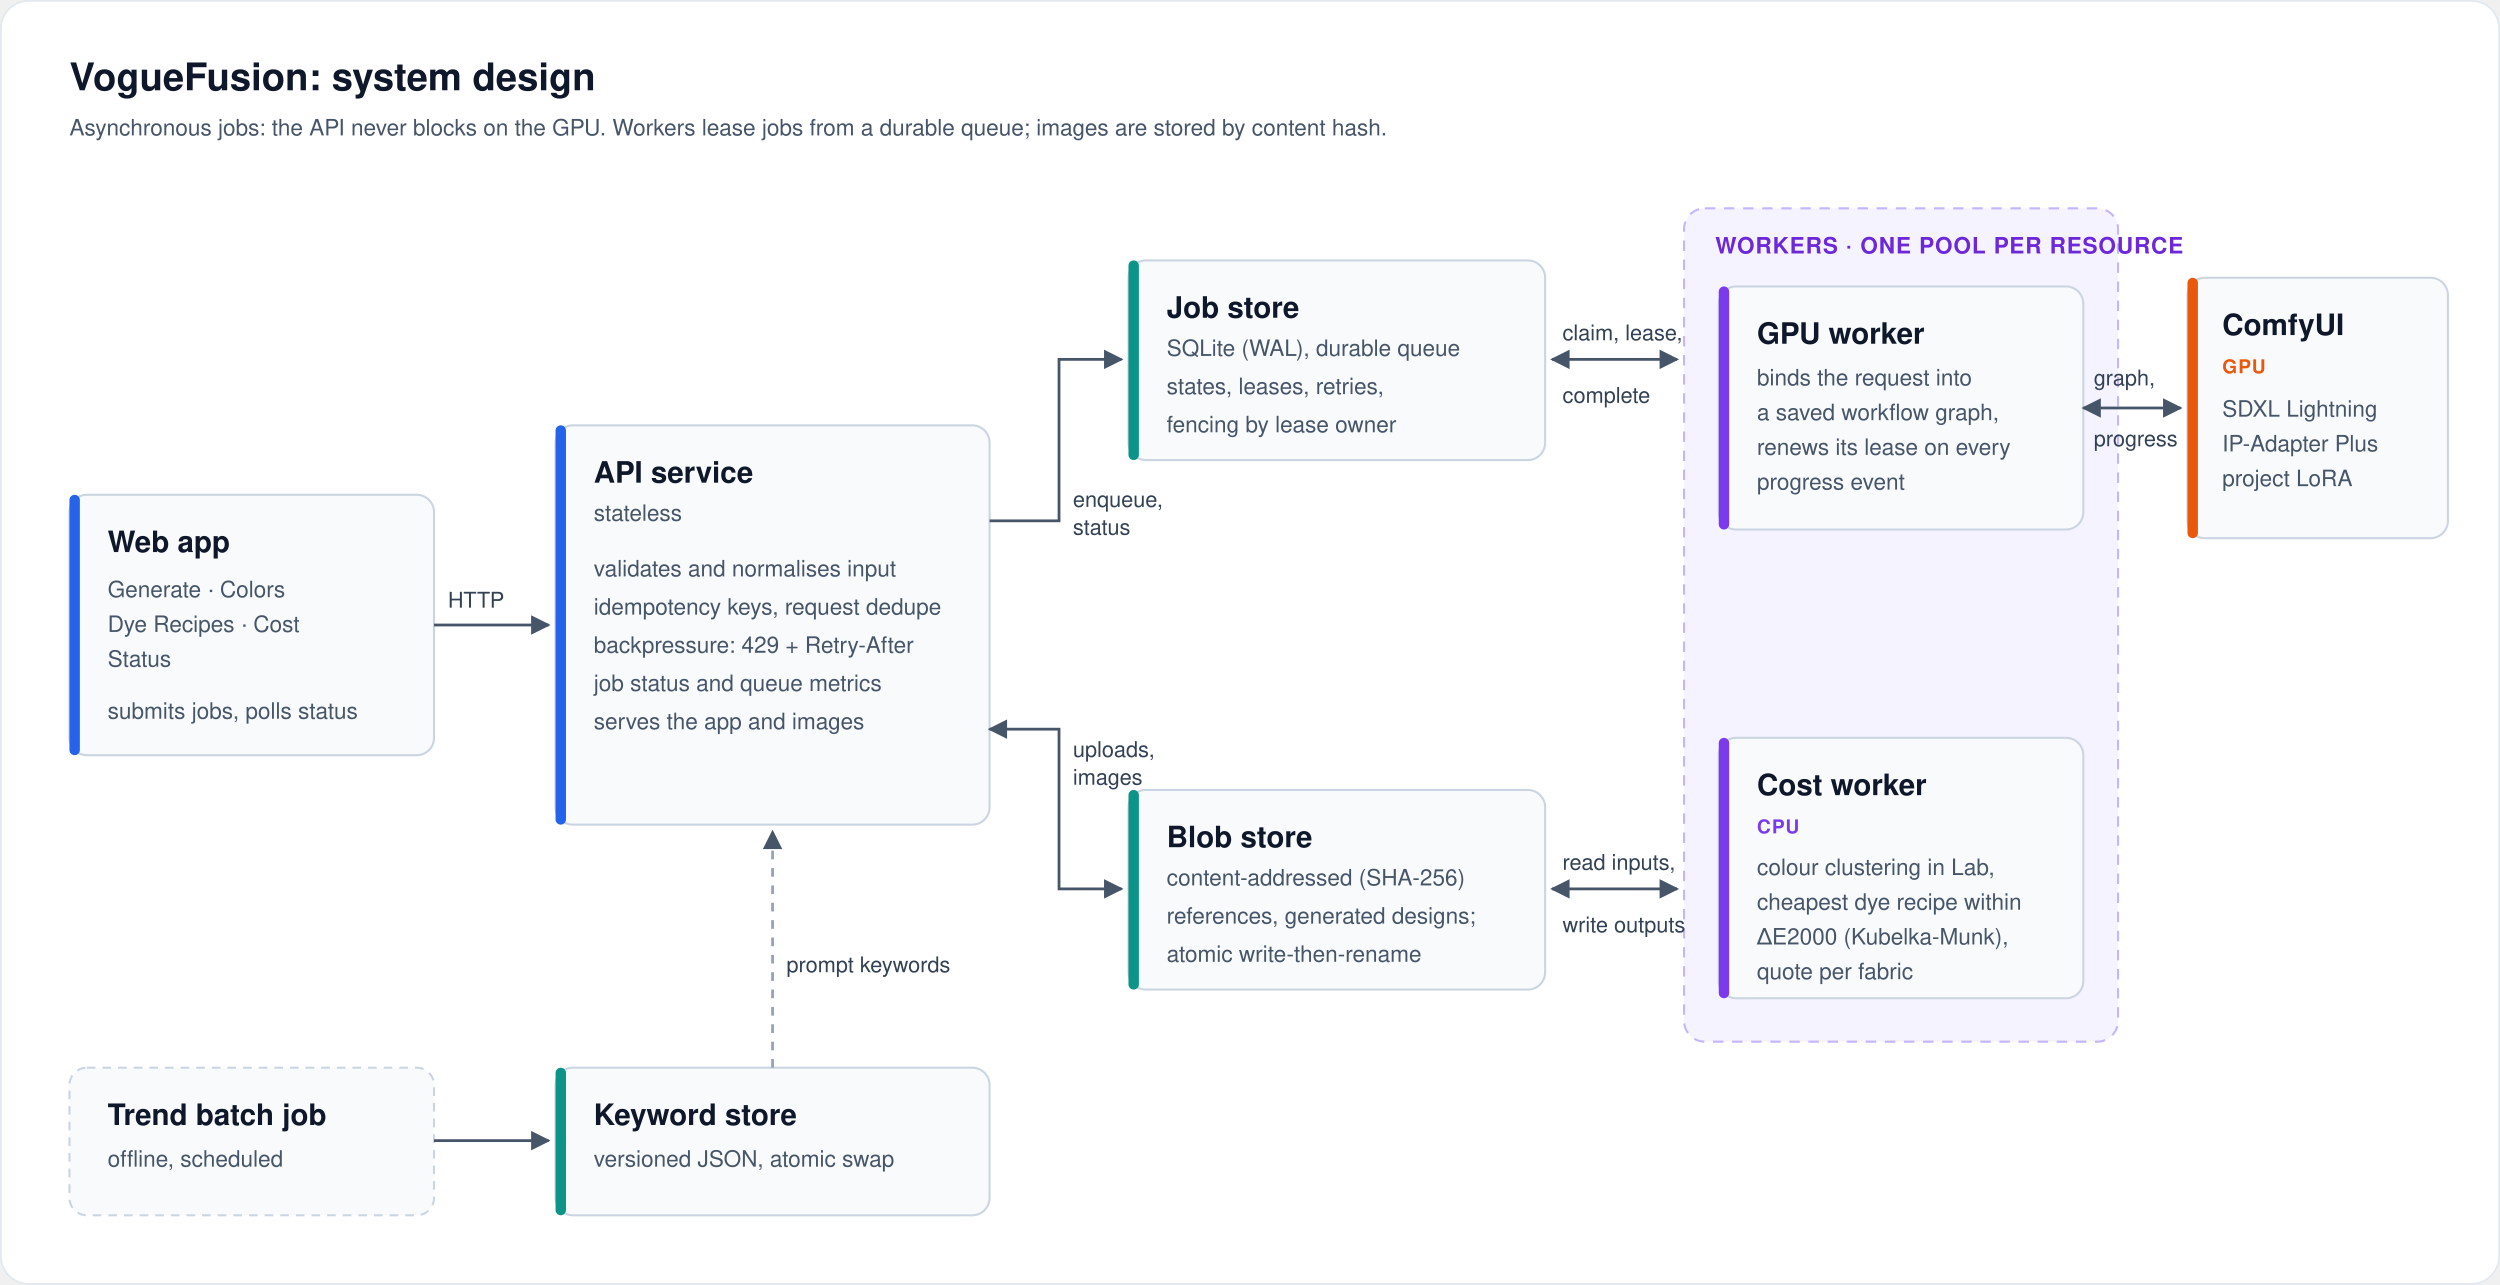
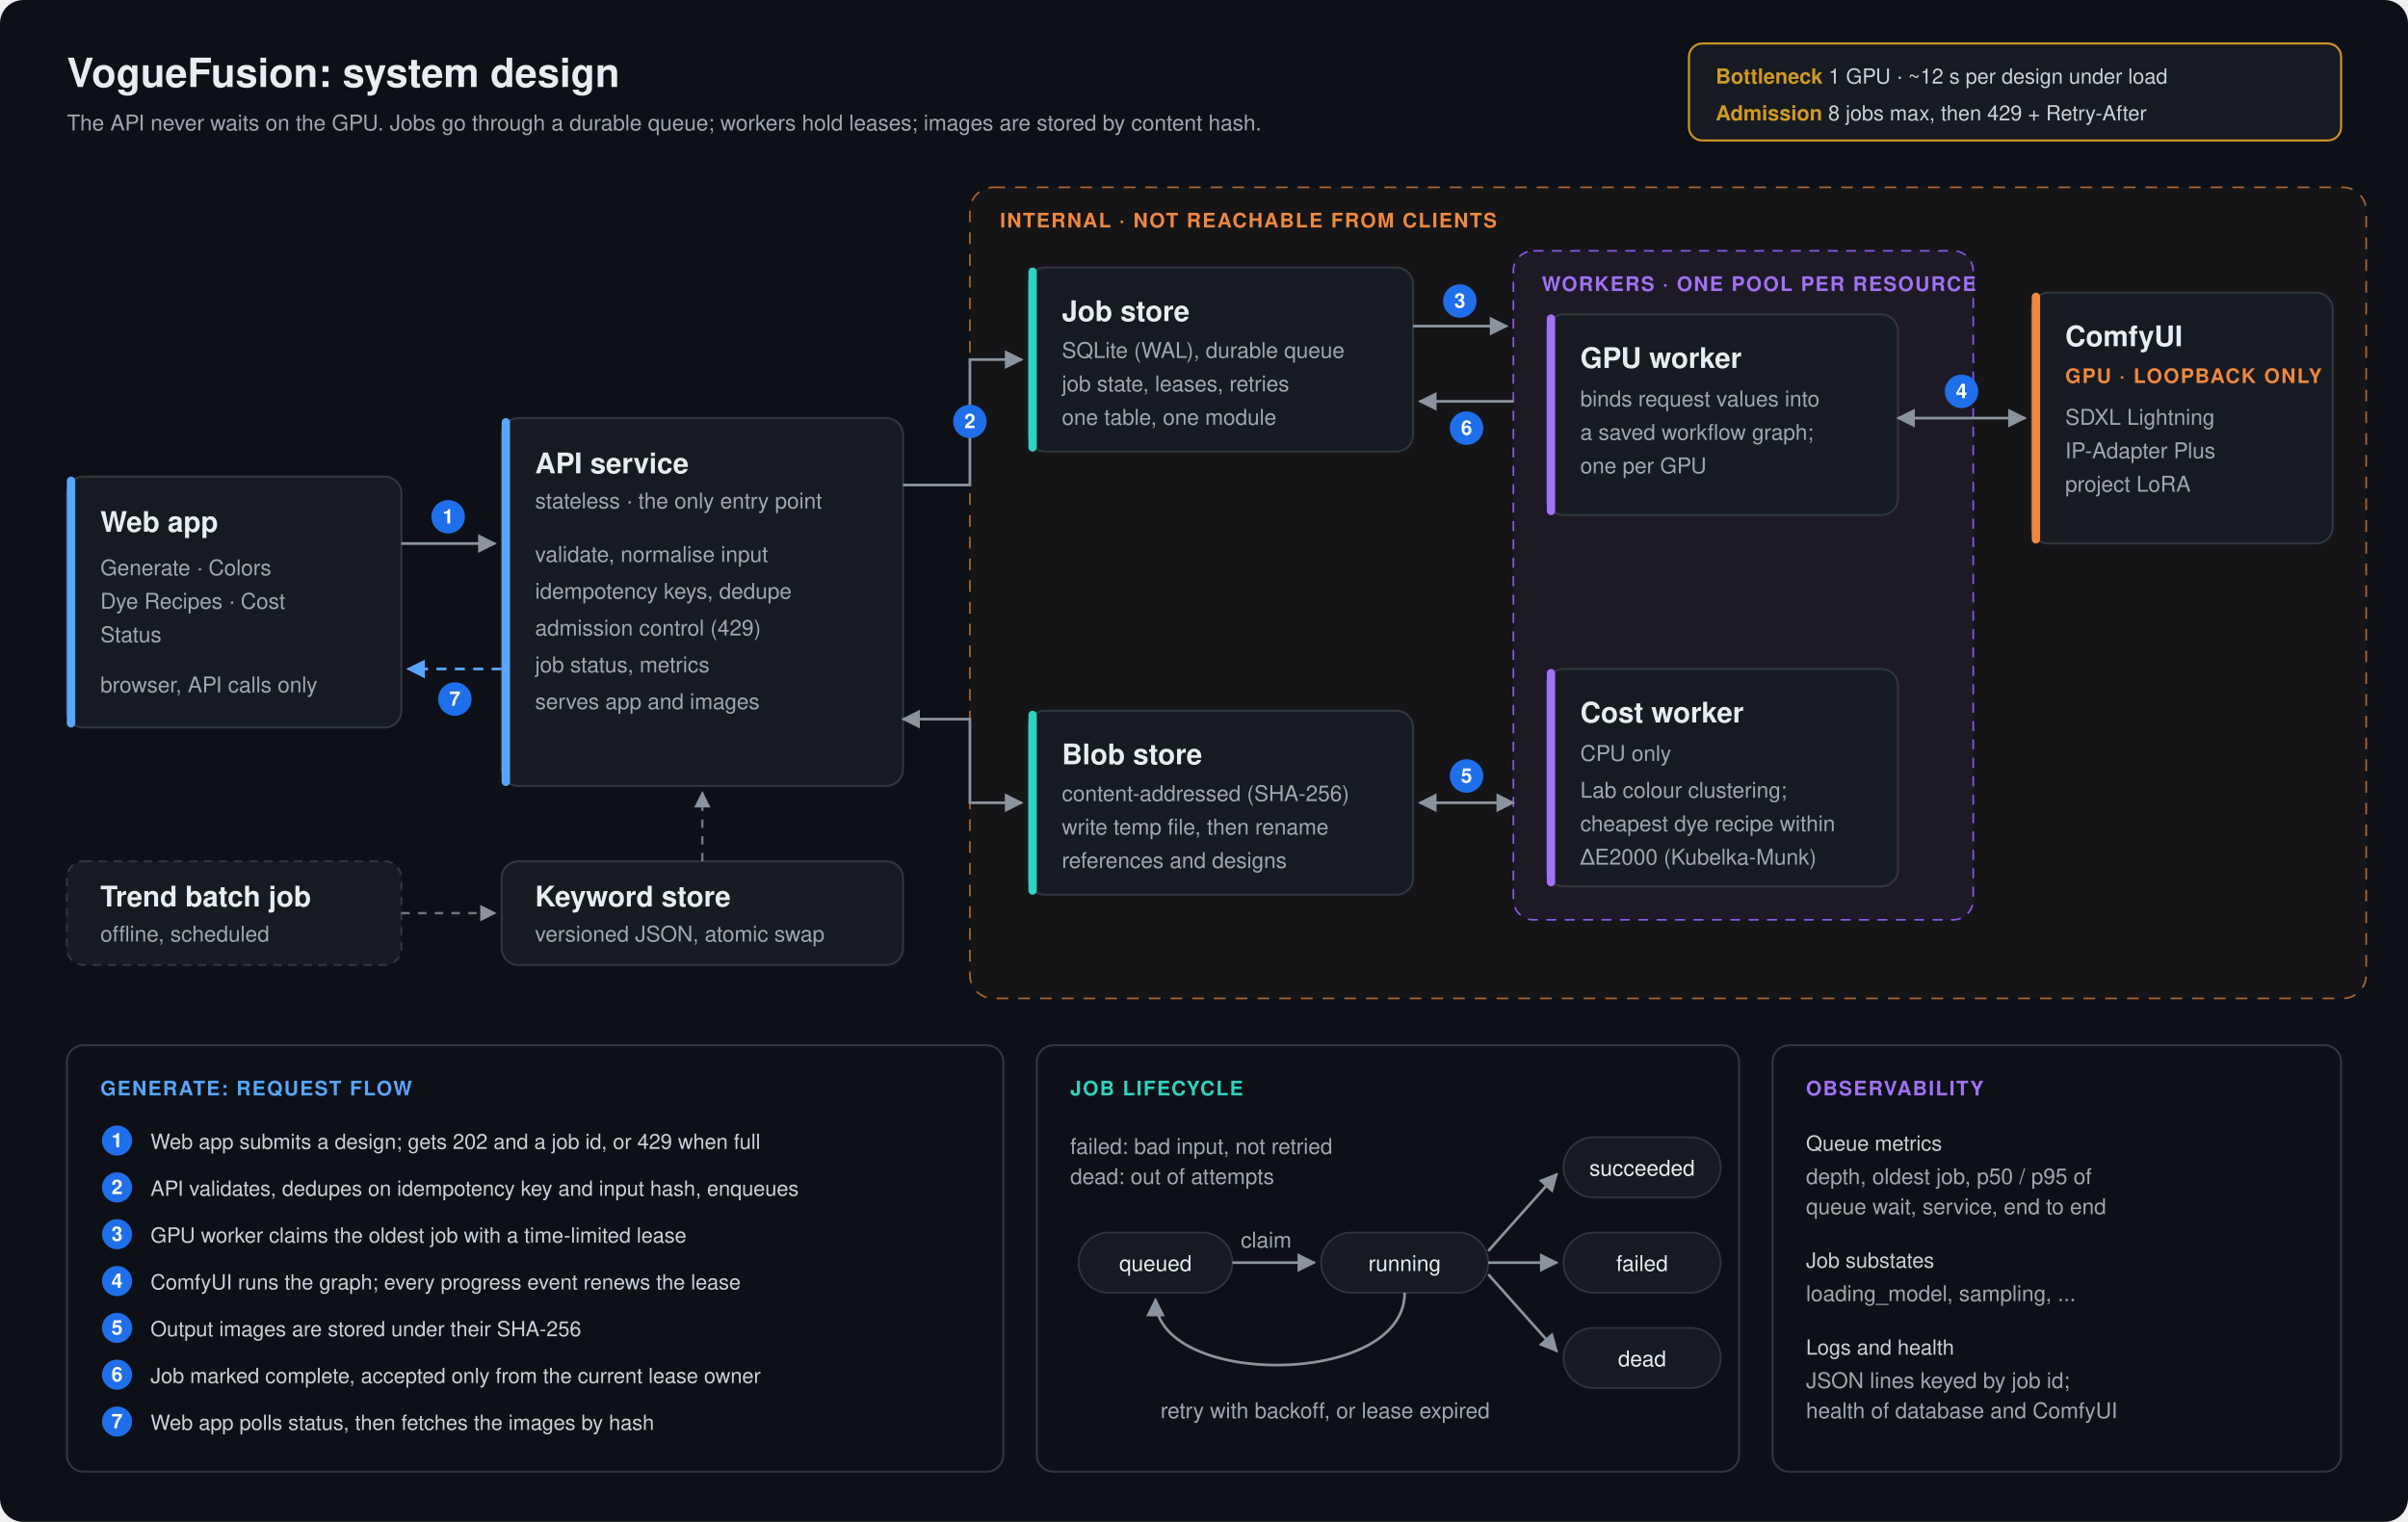
- <svg xmlns="http://www.w3.org/2000/svg" viewBox="0 0 1440 740" width="1440" height="740" font-family="Segoe UI, system-ui, -apple-system, Helvetica, Arial, sans-serif">
+ <svg xmlns="http://www.w3.org/2000/svg" viewBox="0 0 1440 910" width="1440" height="910" font-family="Segoe UI, system-ui, -apple-system, Helvetica, Arial, sans-serif">
  <defs>
    <marker id="a" viewBox="0 0 10 10" refX="9" refY="5" markerWidth="7" markerHeight="7" orient="auto-start-reverse">
-       <path d="M0 0 10 5 0 10z" fill="#475569" />
+       <path d="M0 0 10 5 0 10z" fill="#8b949e" />
+     </marker>
+     <marker id="b" viewBox="0 0 10 10" refX="9" refY="5" markerWidth="7" markerHeight="7" orient="auto-start-reverse">
+       <path d="M0 0 10 5 0 10z" fill="#58a6ff" />
    </marker>
    <style>
-       .card { fill: #ffffff; stroke: #e2e8f0; }
-       .box { fill: #f8fafc; stroke: #cbd5e1; stroke-width: 1.2; }
-       .group { fill: #f5f3ff; stroke: #c4b5fd; stroke-dasharray: 6 5; stroke-width: 1.2; }
-       .t { font-size: 17px; font-weight: 600; fill: #0f172a; }
-       .s { font-size: 13px; fill: #475569; }
-       .g { font-size: 13px; font-weight: 600; fill: #6d28d9; letter-spacing: .04em; }
-       .e { stroke: #475569; stroke-width: 1.6; fill: none; }
-       .d { stroke: #94a3b8; stroke-width: 1.6; fill: none; stroke-dasharray: 5 5; }
-       .l { font-size: 12.5px; fill: #334155; }
-       .tag { font-size: 11px; font-weight: 700; letter-spacing: .06em; }
+       .box { fill: #161b22; stroke: #30363d; stroke-width: 1.2; }
+       .panel { fill: #0d1117; stroke: #30363d; stroke-width: 1.2; }
+       .t { font-size: 17px; font-weight: 600; fill: #e6edf3; }
+       .s { font-size: 13px; fill: #9da7b3; }
+       .h { font-size: 12px; font-weight: 700; letter-spacing: .07em; }
+       .e { stroke: #8b949e; stroke-width: 1.6; fill: none; }
+       .p { stroke: #58a6ff; stroke-width: 1.6; fill: none; stroke-dasharray: 6 5; }
+       .o { stroke: #6e7681; stroke-width: 1.4; fill: none; stroke-dasharray: 5 5; }
+       .l { font-size: 12.5px; fill: #c9d1d9; }
+       .n { fill: #1f6feb; }
+       .nt { font-size: 12px; font-weight: 700; fill: #ffffff; text-anchor: middle; }
+       .st { fill: #161b22; stroke: #30363d; }
+       .stt { font-size: 13px; fill: #e6edf3; text-anchor: middle; }
    </style>
  </defs>
-   <rect class="card" x="0.5" y="0.5" width="1439" height="739" rx="16" />
-   <text x="40" y="52" font-size="22" font-weight="700" fill="#0f172a">VogueFusion: system design</text>
-   <text x="40" y="78" class="s">Asynchronous jobs: the API never blocks on the GPU. Workers lease jobs from a durable queue; images are stored by content hash.</text>
-   <rect class="box" x="40" y="285" width="210" height="150" rx="10" />
-   <rect x="40" y="285" width="6" height="150" rx="3" fill="#2563eb" />
-   <text x="62" y="318" class="t">Web app</text>
-   <text x="62" y="344" class="s">Generate · Colors</text>
-   <text x="62" y="364" class="s">Dye Recipes · Cost</text>
-   <text x="62" y="384" class="s">Status</text>
-   <text x="62" y="414" class="s">submits jobs, polls status</text>
-   <rect class="box" x="320" y="245" width="250" height="230" rx="10" />
-   <rect x="320" y="245" width="6" height="230" rx="3" fill="#2563eb" />
-   <text x="342" y="278" class="t">API service</text>
-   <text x="342" y="300" class="s">stateless</text>
-   <text x="342" y="332" class="s">validates and normalises input</text>
-   <text x="342" y="354" class="s">idempotency keys, request dedupe</text>
-   <text x="342" y="376" class="s">backpressure: 429 + Retry-After</text>
-   <text x="342" y="398" class="s">job status and queue metrics</text>
-   <text x="342" y="420" class="s">serves the app and images</text>
-   <rect class="box" x="650" y="150" width="240" height="115" rx="10" />
-   <rect x="650" y="150" width="6" height="115" rx="3" fill="#0d9488" />
-   <text x="672" y="183" class="t">Job store</text>
-   <text x="672" y="205" class="s">SQLite (WAL), durable queue</text>
-   <text x="672" y="227" class="s">states, leases, retries,</text>
-   <text x="672" y="249" class="s">fencing by lease owner</text>
-   <rect class="box" x="650" y="455" width="240" height="115" rx="10" />
-   <rect x="650" y="455" width="6" height="115" rx="3" fill="#0d9488" />
-   <text x="672" y="488" class="t">Blob store</text>
-   <text x="672" y="510" class="s">content-addressed (SHA-256)</text>
-   <text x="672" y="532" class="s">references, generated designs;</text>
-   <text x="672" y="554" class="s">atomic write-then-rename</text>
-   <rect class="group" x="970" y="120" width="250" height="480" rx="12" />
-   <text x="988" y="146" class="g">WORKERS · ONE POOL PER RESOURCE</text>
-   <rect class="box" x="990" y="165" width="210" height="140" rx="10" />
-   <rect x="990" y="165" width="6" height="140" rx="3" fill="#7c3aed" />
-   <text x="1012" y="198" class="t">GPU worker</text>
-   <text x="1012" y="222" class="s">binds the request into</text>
-   <text x="1012" y="242" class="s">a saved workflow graph,</text>
-   <text x="1012" y="262" class="s">renews its lease on every</text>
-   <text x="1012" y="282" class="s">progress event</text>
-   <rect class="box" x="990" y="425" width="210" height="150" rx="10" />
-   <rect x="990" y="425" width="6" height="150" rx="3" fill="#7c3aed" />
-   <text x="1012" y="458" class="t">Cost worker</text>
-   <text x="1012" y="480" class="tag" fill="#7c3aed">CPU</text>
-   <text x="1012" y="504" class="s">colour clustering in Lab,</text>
-   <text x="1012" y="524" class="s">cheapest dye recipe within</text>
-   <text x="1012" y="544" class="s">ΔE2000 (Kubelka-Munk),</text>
-   <text x="1012" y="564" class="s">quote per fabric</text>
-   <rect class="box" x="1260" y="160" width="150" height="150" rx="10" />
-   <rect x="1260" y="160" width="6" height="150" rx="3" fill="#ea580c" />
-   <text x="1280" y="193" class="t">ComfyUI</text>
-   <text x="1280" y="215" class="tag" fill="#ea580c">GPU</text>
-   <text x="1280" y="240" class="s">SDXL Lightning</text>
-   <text x="1280" y="260" class="s">IP-Adapter Plus</text>
-   <text x="1280" y="280" class="s">project LoRA</text>
-   <rect class="box" x="40" y="615" width="210" height="85" rx="10" stroke-dasharray="5 4" />
-   <text x="62" y="648" class="t">Trend batch job</text>
-   <text x="62" y="672" class="s">offline, scheduled</text>
-   <rect class="box" x="320" y="615" width="250" height="85" rx="10" />
-   <rect x="320" y="615" width="6" height="85" rx="3" fill="#0d9488" />
-   <text x="342" y="648" class="t">Keyword store</text>
-   <text x="342" y="672" class="s">versioned JSON, atomic swap</text>
-   <path class="e" d="M250 360 H316" marker-end="url(#a)" />
-   <text x="258" y="350" class="l">HTTP</text>
-   <path class="e" d="M570 300 H610 V207 H646" marker-end="url(#a)" />
-   <text x="618" y="292" class="l">enqueue,</text>
-   <text x="618" y="308" class="l">status</text>
-   <path class="e" d="M570 420 H610 V512 H646" marker-start="url(#a)" marker-end="url(#a)" />
-   <text x="618" y="436" class="l">uploads,</text>
-   <text x="618" y="452" class="l">images</text>
-   <path class="e" d="M894 207 H966" marker-start="url(#a)" marker-end="url(#a)" />
-   <text x="900" y="196" class="l">claim, lease,</text>
-   <text x="900" y="232" class="l">complete</text>
-   <path class="e" d="M894 512 H966" marker-start="url(#a)" marker-end="url(#a)" />
-   <text x="900" y="501" class="l">read inputs,</text>
-   <text x="900" y="537" class="l">write outputs</text>
-   <path class="e" d="M1200 235 H1256" marker-start="url(#a)" marker-end="url(#a)" />
-   <text x="1206" y="222" class="l">graph,</text>
-   <text x="1206" y="257" class="l">progress</text>
-   <path class="e" d="M250 657 H316" marker-end="url(#a)" />
-   <path class="d" d="M445 615 V479" marker-end="url(#a)" />
-   <text x="453" y="560" class="l">prompt keywords</text>
+   <rect x="0" y="0" width="1440" height="910" rx="14" fill="#0d1117" />
+   <text x="40" y="52" font-size="24" font-weight="700" fill="#e6edf3">VogueFusion: system design</text>
+   <text x="40" y="78" class="s">The API never waits on the GPU. Jobs go through a durable queue; workers hold leases; images are stored by content hash.</text>
+   <rect x="1010" y="26" width="390" height="58" rx="8" fill="#161b22" stroke="#d29922" stroke-width="1.2" />
+   <text x="1026" y="50" class="l">
+     <tspan font-weight="700" fill="#d29922">Bottleneck</tspan>  1 GPU · ~12 s per design under load</text>
+   <text x="1026" y="72" class="l">
+     <tspan font-weight="700" fill="#d29922">Admission</tspan>  8 jobs max, then 429 + Retry-After</text>
+   <rect x="580" y="112" width="835" height="485" rx="14" fill="#f0883e" fill-opacity="0.04" stroke="#f0883e" stroke-opacity="0.7" stroke-dasharray="7 6" />
+   <text x="598" y="136" class="h" fill="#f0883e">INTERNAL · NOT REACHABLE FROM CLIENTS</text>
+   <rect class="box" x="40" y="285" width="200" height="150" rx="10" />
+   <rect x="40" y="285" width="5" height="150" rx="2.5" fill="#58a6ff" />
+   <text x="60" y="318" class="t">Web app</text>
+   <text x="60" y="344" class="s">Generate · Colors</text>
+   <text x="60" y="364" class="s">Dye Recipes · Cost</text>
+   <text x="60" y="384" class="s">Status</text>
+   <text x="60" y="414" class="s">browser, API calls only</text>
+   <rect class="box" x="300" y="250" width="240" height="220" rx="10" />
+   <rect x="300" y="250" width="5" height="220" rx="2.5" fill="#58a6ff" />
+   <text x="320" y="283" class="t">API service</text>
+   <text x="320" y="304" class="s">stateless · the only entry point</text>
+   <text x="320" y="336" class="s">validate, normalise input</text>
+   <text x="320" y="358" class="s">idempotency keys, dedupe</text>
+   <text x="320" y="380" class="s">admission control (429)</text>
+   <text x="320" y="402" class="s">job status, metrics</text>
+   <text x="320" y="424" class="s">serves app and images</text>
+   <rect class="box" x="615" y="160" width="230" height="110" rx="10" />
+   <rect x="615" y="160" width="5" height="110" rx="2.5" fill="#2dd4bf" />
+   <text x="635" y="192" class="t">Job store</text>
+   <text x="635" y="214" class="s">SQLite (WAL), durable queue</text>
+   <text x="635" y="234" class="s">job state, leases, retries</text>
+   <text x="635" y="254" class="s">one table, one module</text>
+   <rect class="box" x="615" y="425" width="230" height="110" rx="10" />
+   <rect x="615" y="425" width="5" height="110" rx="2.5" fill="#2dd4bf" />
+   <text x="635" y="457" class="t">Blob store</text>
+   <text x="635" y="479" class="s">content-addressed (SHA-256)</text>
+   <text x="635" y="499" class="s">write temp file, then rename</text>
+   <text x="635" y="519" class="s">references and designs</text>
+   <rect x="905" y="150" width="275" height="400" rx="12" fill="#8957e5" fill-opacity="0.07" stroke="#8957e5" stroke-dasharray="6 5" />
+   <text x="922" y="174" class="h" fill="#a371f7">WORKERS · ONE POOL PER RESOURCE</text>
+   <rect class="box" x="925" y="188" width="210" height="120" rx="10" />
+   <rect x="925" y="188" width="5" height="120" rx="2.5" fill="#a371f7" />
+   <text x="945" y="220" class="t">GPU worker</text>
+   <text x="945" y="243" class="s">binds request values into</text>
+   <text x="945" y="263" class="s">a saved workflow graph;</text>
+   <text x="945" y="283" class="s">one per GPU</text>
+   <rect class="box" x="925" y="400" width="210" height="130" rx="10" />
+   <rect x="925" y="400" width="5" height="130" rx="2.5" fill="#a371f7" />
+   <text x="945" y="432" class="t">Cost worker</text>
+   <text x="945" y="455" class="s">CPU only</text>
+   <text x="945" y="477" class="s">Lab colour clustering;</text>
+   <text x="945" y="497" class="s">cheapest dye recipe within</text>
+   <text x="945" y="517" class="s">ΔE2000 (Kubelka-Munk)</text>
+   <rect class="box" x="1215" y="175" width="180" height="150" rx="10" />
+   <rect x="1215" y="175" width="5" height="150" rx="2.5" fill="#f0883e" />
+   <text x="1235" y="207" class="t">ComfyUI</text>
+   <text x="1235" y="229" class="h" fill="#f0883e">GPU · LOOPBACK ONLY</text>
+   <text x="1235" y="254" class="s">SDXL Lightning</text>
+   <text x="1235" y="274" class="s">IP-Adapter Plus</text>
+   <text x="1235" y="294" class="s">project LoRA</text>
+   <rect class="box" x="40" y="515" width="200" height="62" rx="10" stroke-dasharray="5 4" />
+   <text x="60" y="542" class="t">Trend batch job</text>
+   <text x="60" y="563" class="s">offline, scheduled</text>
+   <rect class="box" x="300" y="515" width="240" height="62" rx="10" />
+   <text x="320" y="542" class="t">Keyword store</text>
+   <text x="320" y="563" class="s">versioned JSON, atomic swap</text>
+   <path class="o" d="M240 546 H296" marker-end="url(#a)" />
+   <path class="o" d="M420 515 V474" marker-end="url(#a)" />
+   <path class="e" d="M240 325 H296" marker-end="url(#a)" />
+   <circle class="n" cx="268" cy="309" r="10" />
+   <text class="nt" x="268" y="313">1</text>
+   <path class="p" d="M300 400 H244" marker-end="url(#b)" />
+   <circle class="n" cx="272" cy="418" r="10" />
+   <text class="nt" x="272" y="422">7</text>
+   <path class="e" d="M540 290 H580 V215 H611" marker-end="url(#a)" />
+   <circle class="n" cx="580" cy="252" r="10" />
+   <text class="nt" x="580" y="256">2</text>
+   <path class="e" d="M540 430 H580 V480 H611" marker-start="url(#a)" marker-end="url(#a)" />
+   <path class="e" d="M845 195 H901" marker-end="url(#a)" />
+   <circle class="n" cx="873" cy="180" r="10" />
+   <text class="nt" x="873" y="184">3</text>
+   <path class="e" d="M905 240 H849" marker-end="url(#a)" />
+   <circle class="n" cx="877" cy="256" r="10" />
+   <text class="nt" x="877" y="260">6</text>
+   <path class="e" d="M905 480 H849" marker-start="url(#a)" marker-end="url(#a)" />
+   <circle class="n" cx="877" cy="464" r="10" />
+   <text class="nt" x="877" y="468">5</text>
+   <path class="e" d="M1135 250 H1211" marker-start="url(#a)" marker-end="url(#a)" />
+   <circle class="n" cx="1173" cy="234" r="10" />
+   <text class="nt" x="1173" y="238">4</text>
+   <rect class="panel" x="40" y="625" width="560" height="255" rx="10" />
+   <text x="60" y="655" class="h" fill="#58a6ff">GENERATE: REQUEST FLOW</text>
+   <g class="l">
+     <circle class="n" cx="70" cy="682" r="9" />
+     <text class="nt" x="70" y="686">1</text>
+     <text x="90" y="687">Web app submits a design; gets 202 and a job id, or 429 when full</text>
+     <circle class="n" cx="70" cy="710" r="9" />
+     <text class="nt" x="70" y="714">2</text>
+     <text x="90" y="715">API validates, dedupes on idempotency key and input hash, enqueues</text>
+     <circle class="n" cx="70" cy="738" r="9" />
+     <text class="nt" x="70" y="742">3</text>
+     <text x="90" y="743">GPU worker claims the oldest job with a time-limited lease</text>
+     <circle class="n" cx="70" cy="766" r="9" />
+     <text class="nt" x="70" y="770">4</text>
+     <text x="90" y="771">ComfyUI runs the graph; every progress event renews the lease</text>
+     <circle class="n" cx="70" cy="794" r="9" />
+     <text class="nt" x="70" y="798">5</text>
+     <text x="90" y="799">Output images are stored under their SHA-256</text>
+     <circle class="n" cx="70" cy="822" r="9" />
+     <text class="nt" x="70" y="826">6</text>
+     <text x="90" y="827">Job marked complete, accepted only from the current lease owner</text>
+     <circle class="n" cx="70" cy="850" r="9" />
+     <text class="nt" x="70" y="854">7</text>
+     <text x="90" y="855">Web app polls status, then fetches the images by hash</text>
+   </g>
+   <rect class="panel" x="620" y="625" width="420" height="255" rx="10" />
+   <text x="640" y="655" class="h" fill="#2dd4bf">JOB LIFECYCLE</text>
+   <rect class="st" x="645" y="737" width="92" height="36" rx="18" />
+   <text class="stt" x="691" y="760">queued</text>
+   <rect class="st" x="790" y="737" width="100" height="36" rx="18" />
+   <text class="stt" x="840" y="760">running</text>
+   <rect class="st" x="935" y="680" width="94" height="36" rx="18" stroke="#3fb950" />
+   <text class="stt" x="982" y="703">succeeded</text>
+   <rect class="st" x="935" y="737" width="94" height="36" rx="18" stroke="#d29922" />
+   <text class="stt" x="982" y="760">failed</text>
+   <rect class="st" x="935" y="794" width="94" height="36" rx="18" stroke="#f85149" />
+   <text class="stt" x="982" y="817">dead</text>
+   <path class="e" d="M737 755 H786" marker-end="url(#a)" />
+   <text x="742" y="746" class="s" font-size="11.5">claim</text>
+   <path class="e" d="M890 748 L931 702" marker-end="url(#a)" />
+   <path class="e" d="M890 755 H931" marker-end="url(#a)" />
+   <path class="e" d="M890 762 L931 808" marker-end="url(#a)" />
+   <path class="e" d="M840 773 C840 830 691 830 691 777" marker-end="url(#a)" />
+   <text x="694" y="848" class="s" font-size="11.5">retry with backoff, or lease expired</text>
+   <text x="640" y="690" class="s" font-size="11.5">failed: bad input, not retried</text>
+   <text x="640" y="708" class="s" font-size="11.5">dead: out of attempts</text>
+   <rect class="panel" x="1060" y="625" width="340" height="255" rx="10" />
+   <text x="1080" y="655" class="h" fill="#a371f7">OBSERVABILITY</text>
+   <text x="1080" y="688" class="l">Queue metrics</text>
+   <text x="1080" y="708" class="s">depth, oldest job, p50 / p95 of</text>
+   <text x="1080" y="726" class="s">queue wait, service, end to end</text>
+   <text x="1080" y="758" class="l">Job substates</text>
+   <text x="1080" y="778" class="s">loading_model, sampling, ...</text>
+   <text x="1080" y="810" class="l">Logs and health</text>
+   <text x="1080" y="830" class="s">JSON lines keyed by job id;</text>
+   <text x="1080" y="848" class="s">health of database and ComfyUI</text>
</svg>
